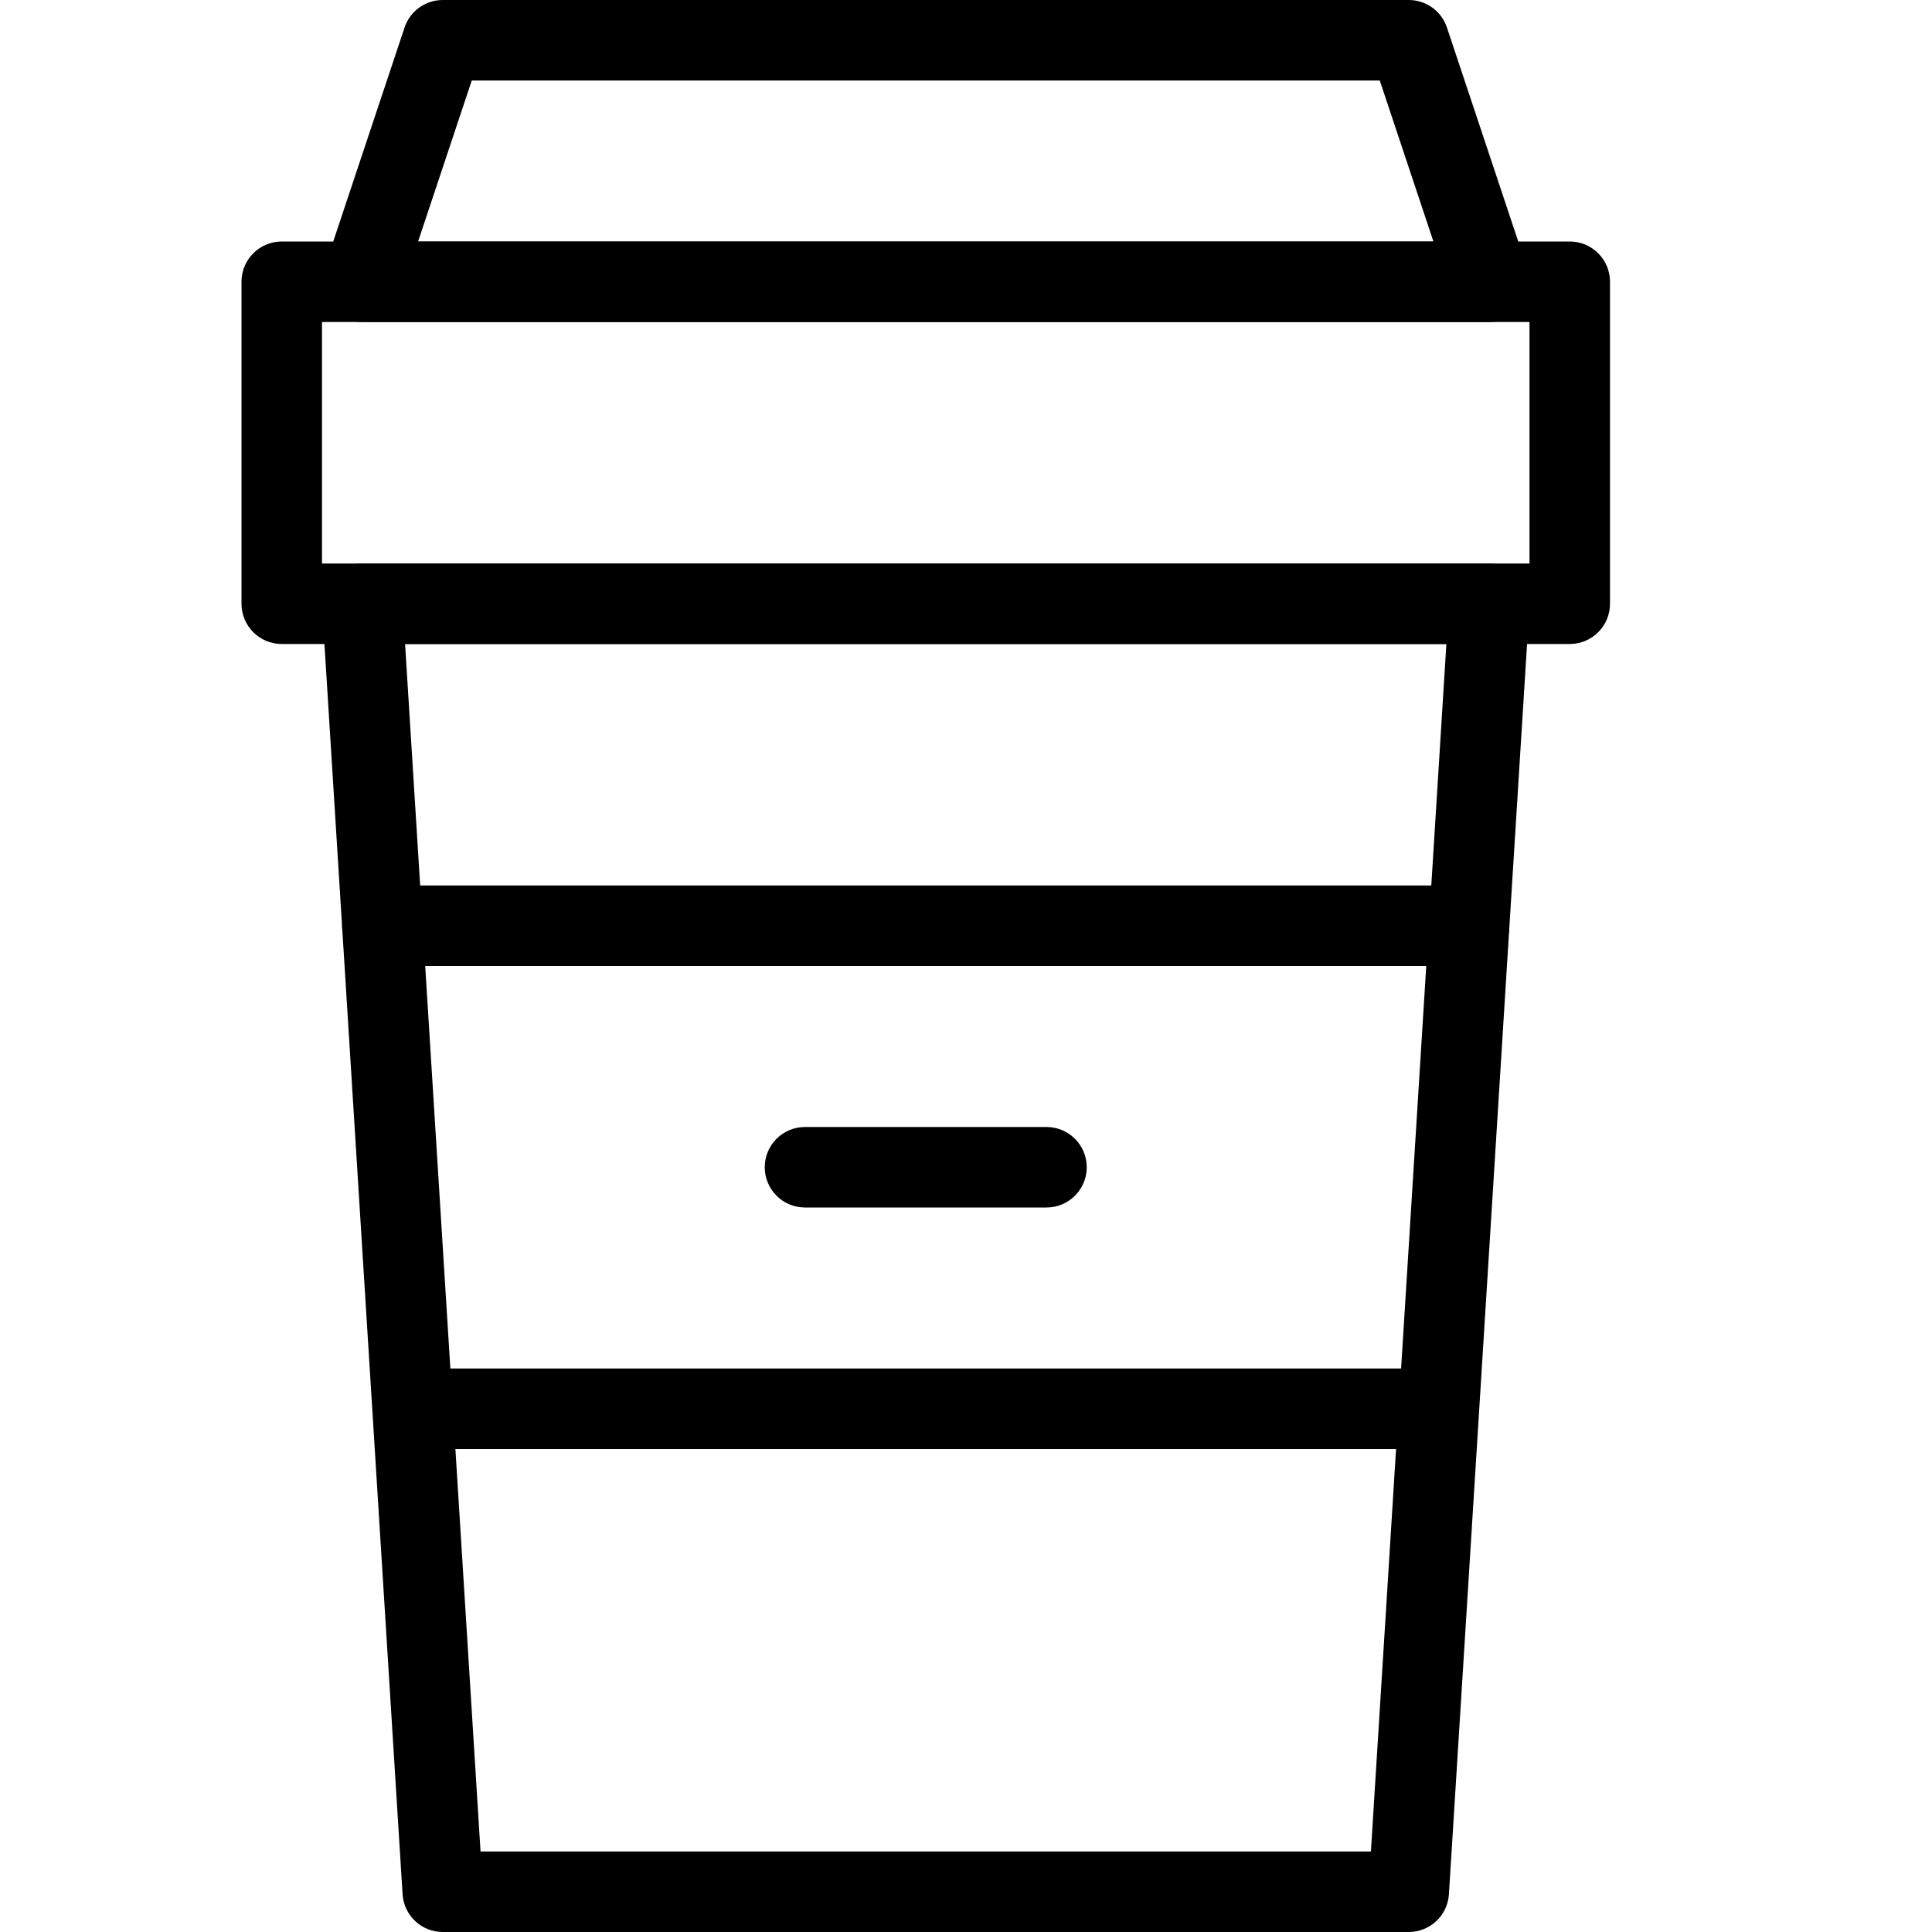
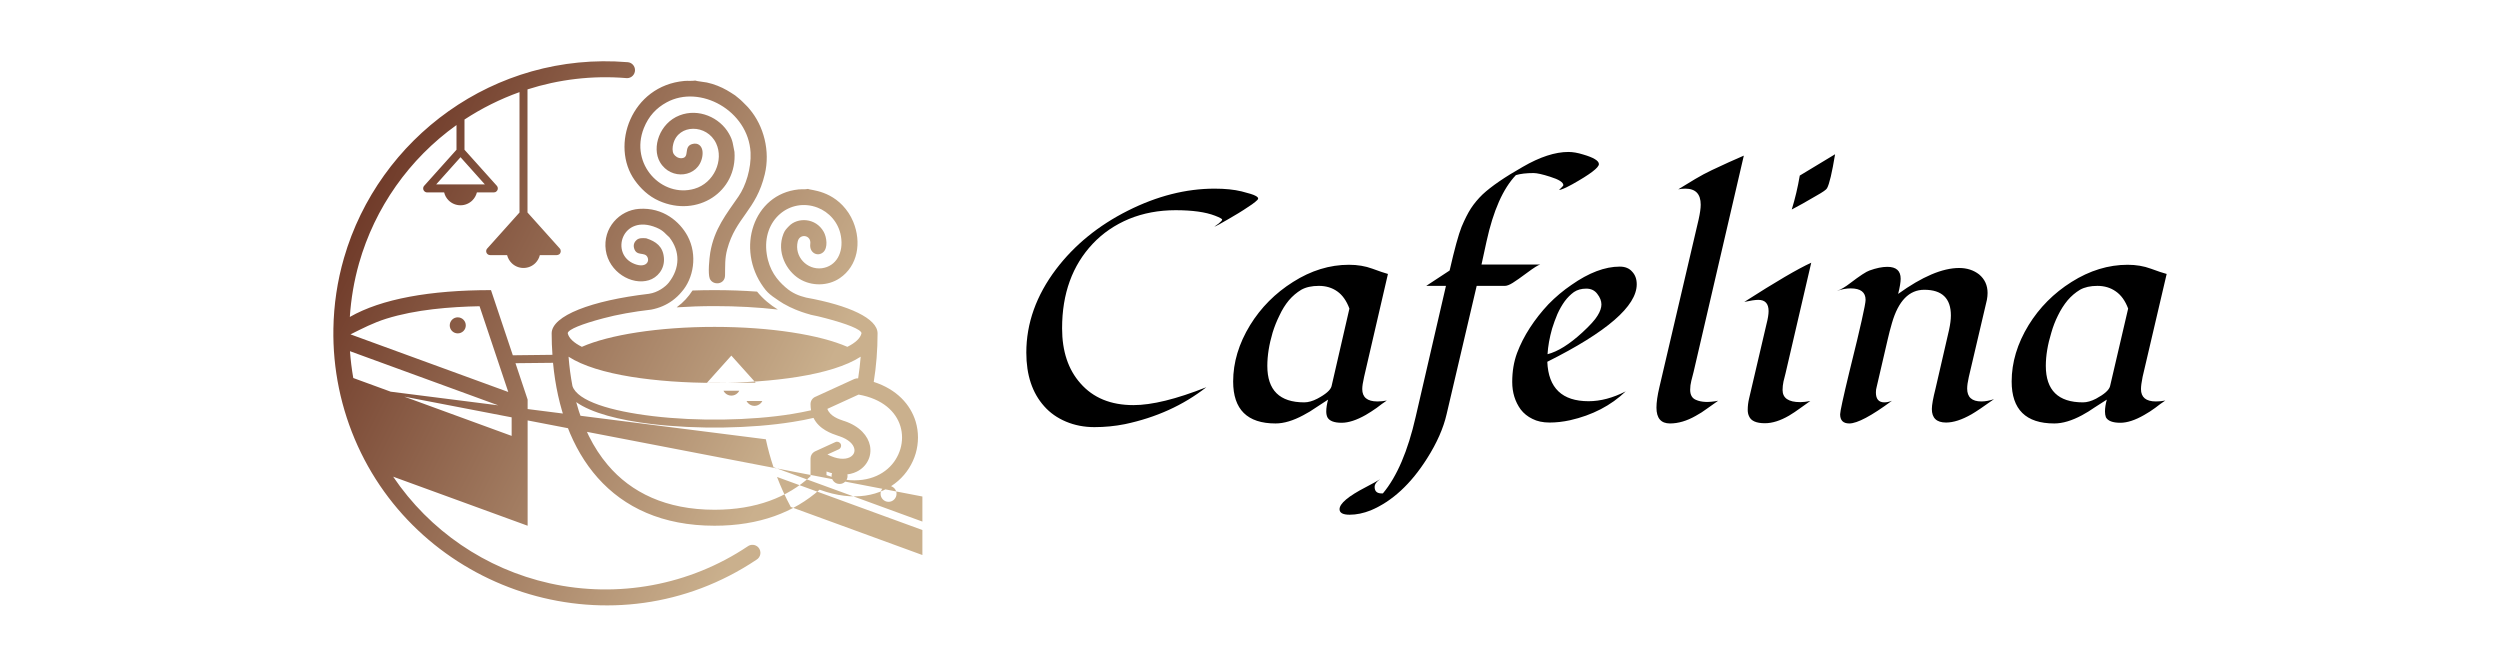
- <svg xmlns="http://www.w3.org/2000/svg" enable-background="new 0 0 48 48" height="48px" version="1.1" viewBox="0 0 48 48" width="48px" xml:space="preserve">
-   <g id="Expanded">
-     <g>
-       <g>
-         <path d="M35,48H11c-0.528,0-0.965-0.41-0.998-0.938l-2-32c-0.017-0.275,0.08-0.546,0.269-0.747S8.724,14,9,14h28     c0.276,0,0.54,0.114,0.729,0.315s0.286,0.472,0.269,0.747l-2,32C35.965,47.59,35.528,48,35,48z M11.939,46h22.121l1.875-30     H10.064L11.939,46z" />
+ <svg xmlns="http://www.w3.org/2000/svg" width="300" height="80" class="iconLeft">
+   <defs>
+     <linearGradient gradientTransform="rotate(25)" id="d9d80225-7eb2-4fd0-920d-a2b2baac2de5" x1="0%" y1="0%" x2="100%" y2="0%">
+       <stop offset="0%" stop-color="#5F2517" />
+       <stop offset="100%" stop-color="#CAB08D" />
+     </linearGradient>
+   </defs>
+   <defs>
+   
+  </defs>
+   <g>
+     <g id="svg_4">
+       <rect x="-1" y="-1" width="302" height="82" id="canvas_background" fill="none" />
+     </g>
+     <g id="svg_5">
+       <rect x="0" fill="transparent" y="0" width="300" height="80" class="logo-background-square" id="svg_1" stroke="null" />
+       <g id="da90974e-ba04-4d54-9843-cd9d35edf80d" fill="#000000" transform="matrix(2.751696,0,0,2.751696,119.0306,121.685) ">
+         <path d="m10.89,-35.875l0,0l0,0q0.48,0.12 0.6,0.19l0,0l0,0q0.12,0.06 0.12,0.12l0,0l0,0q0,0.05 -0.13,0.15l0,0l0,0q-0.12,0.1 -0.31,0.22l0,0l0,0q-0.19,0.13 -0.42,0.27l0,0l0,0q-0.23,0.14 -0.44,0.26l0,0l0,0q-0.51,0.3 -0.61,0.33l0,0l0,0q0.02,-0.02 0.08,-0.06l0,0l0,0q0.05,-0.04 0.11,-0.08l0,0l0,0q0.15,-0.12 0.15,-0.17l0,0l0,0q0,-0.05 -0.31,-0.17l0,0l0,0q-0.62,-0.24 -1.72,-0.24l0,0l0,0q-1.1,0 -2.03,0.38l0,0l0,0q-0.93,0.39 -1.58,1.08l0,0l0,0q-1.34,1.42 -1.34,3.69l0,0l0,0q0,1.5 0.8,2.4l0,0l0,0q0.83,0.95 2.31,0.95l0,0l0,0q1.21,0 3.18,-0.78l0,0l0,0q-1.51,1.18 -3.55,1.61l0,0l0,0q-0.65,0.13 -1.33,0.13l0,0l0,0q-0.67,0 -1.24,-0.24l0,0l0,0q-0.57,-0.24 -0.95,-0.67l0,0l0,0q-0.78,-0.87 -0.78,-2.34l0,0l0,0q0,-1.92 1.3,-3.64l0,0l0,0q1.2,-1.58 3.13,-2.55l0,0l0,0q1.91,-0.96 3.78,-0.96l0,0l0,0q0.69,0 1.18,0.12zm1.48,10.12l0,0l0,0q-1.85,0 -1.85,-1.83l0,0l0,0q0,-1.25 0.74,-2.46l0,0l0,0q0.71,-1.15 1.87,-1.88l0,0l0,0q1.18,-0.75 2.44,-0.75l0,0l0,0q0.56,0 1.02,0.17l0,0l0,0q0.46,0.17 0.68,0.23l0,0l-1.04,4.49l0,0q-0.08,0.35 -0.08,0.53l0,0l0,0q0,0.54 0.66,0.54l0,0l0,0q0.21,0 0.41,-0.04l0,0l0,0q-0.21,0.14 -0.44,0.32l0,0l0,0q-0.24,0.17 -0.48,0.31l0,0l0,0q-0.6,0.34 -1.05,0.34l0,0l0,0q-0.49,0 -0.62,-0.24l0,0l0,0q-0.05,-0.11 -0.05,-0.25l0,0l0,0q0,-0.23 0.08,-0.52l0,0l0,0q-0.25,0.16 -0.52,0.34l0,0l0,0q-0.27,0.19 -0.56,0.34l0,0l0,0q-0.67,0.36 -1.21,0.36zm-0.36,-2.51l0,0l0,0q0,1.59 1.61,1.59l0,0l0,0q0.26,0 0.57,-0.16l0,0l0,0q0.55,-0.29 0.62,-0.54l0,0l0.78,-3.39l0,0q-0.19,-0.51 -0.53,-0.75l0,0l0,0q-0.34,-0.24 -0.8,-0.24l0,0l0,0q-0.47,0 -0.77,0.17l0,0l0,0q-0.3,0.18 -0.54,0.46l0,0l0,0q-0.24,0.29 -0.41,0.66l0,0l0,0q-0.18,0.36 -0.3,0.75l0,0l0,0q-0.23,0.78 -0.23,1.45zm4.92,4.94l0,0l0,0q-0.24,0.16 -0.24,0.34l0,0l0,0q0,0.3 0.35,0.28l0,0l0.01,0l0,0q0.92,-1.1 1.43,-3.34l0,0l1.32,-5.71l-0.86,0l0,0q0.64,-0.42 1.02,-0.67l0,0l0,0q0.32,-1.4 0.52,-1.9l0,0l0,0q0.21,-0.5 0.41,-0.81l0,0l0,0q0.21,-0.32 0.51,-0.61l0,0l0,0q0.57,-0.53 1.75,-1.2l0,0l0,0q1.12,-0.65 1.99,-0.65l0,0l0,0q0.29,0 0.64,0.11l0,0l0,0q0.69,0.2 0.69,0.42l0,0l0,0q0,0.23 -1.16,0.88l0,0l0,0q-0.44,0.24 -0.58,0.25l0,0l0,0q0.19,-0.18 0.19,-0.21l0,0l0,0q0,-0.19 -0.58,-0.37l0,0l0,0q-0.5,-0.16 -0.72,-0.16l0,0l0,0q-0.47,0 -0.77,0.09l0,0l0,0q-0.84,0.88 -1.28,2.89l0,0l0,0q-0.11,0.53 -0.22,1.01l0,0l2.56,0l0,0q-0.13,0.03 -0.56,0.35l0,0l0,0q-0.43,0.32 -0.64,0.45l0,0l0,0q-0.21,0.13 -0.34,0.13l0,0l-1.23,0l-1.31,5.59l0,0q-0.21,0.92 -0.85,1.93l0,0l0,0q-1.06,1.68 -2.46,2.27l0,0l0,0q-0.48,0.19 -0.92,0.19l0,0l0,0q-0.44,0 -0.44,-0.24l0,0l0,0q0,-0.37 1.14,-0.96l0,0l0,0q0.48,-0.25 0.63,-0.35zm11.19,-8.5l0,0l0,0q0,1.43 -3.9,3.38l0,0l0,0q0.07,1.72 1.8,1.72l0,0l0,0q0.78,0 1.62,-0.43l0,0l0,0q-0.97,0.93 -2.43,1.26l0,0l0,0q-0.46,0.1 -0.89,0.1l0,0l0,0q-0.44,0 -0.75,-0.16l0,0l0,0q-0.31,-0.15 -0.51,-0.41l0,0l0,0q-0.37,-0.51 -0.37,-1.2l0,0l0,0q0,-0.69 0.21,-1.26l0,0l0,0q0.21,-0.56 0.56,-1.1l0,0l0,0q0.35,-0.54 0.81,-1.03l0,0l0,0q0.47,-0.48 1,-0.84l0,0l0,0q1.14,-0.8 2.11,-0.8l0,0l0,0q0.35,0 0.54,0.22l0,0l0,0q0.2,0.21 0.2,0.55zm-1.71,1.37l0,0l0,0q0.17,-0.27 0.17,-0.49l0,0l0,0q0,-0.23 -0.18,-0.46l0,0l0,0q-0.17,-0.23 -0.48,-0.23l0,0l0,0q-0.32,0 -0.54,0.15l0,0l0,0q-0.22,0.16 -0.4,0.4l0,0l0,0q-0.18,0.25 -0.32,0.56l0,0l0,0q-0.13,0.31 -0.23,0.63l0,0l0,0q-0.17,0.6 -0.2,1.12l0,0l0,0q0.67,-0.17 1.52,-0.95l0,0l0,0q0.5,-0.46 0.66,-0.73zm4.5,-4.84l0,0l0,0q0,-0.7 -0.67,-0.7l0,0l0,0q-0.16,0 -0.31,0.03l0,0l0,0q0.37,-0.22 0.74,-0.45l0,0l0,0q0.37,-0.22 0.73,-0.39l0,0l0,0q0.76,-0.36 1.39,-0.63l0,0l-2.19,9.43l0,0q-0.05,0.19 -0.1,0.39l0,0l0,0q-0.05,0.2 -0.05,0.39l0,0l0,0q0,0.18 0.07,0.29l0,0l0,0q0.06,0.1 0.18,0.15l0,0l0,0q0.35,0.16 0.97,0.04l0,0l0,0q-0.24,0.17 -0.48,0.34l0,0l0,0q-0.24,0.18 -0.5,0.32l0,0l0,0q-0.58,0.33 -1.12,0.33l0,0l0,0q-0.59,0 -0.59,-0.69l0,0l0,0q0,-0.35 0.13,-0.9l0,0l1.71,-7.31l0,0q0.09,-0.41 0.09,-0.64zm4.32,-1.27l1.54,-0.93l0,0q-0.2,1.21 -0.35,1.48l0,0l0,0q-0.04,0.09 -0.47,0.33l0,0l0,0q-0.42,0.24 -0.59,0.34l0,0l0,0q-0.36,0.2 -0.48,0.26l0,0l0,0q0.22,-0.71 0.35,-1.48l0,0zm-1.36,5.91l0,0l0,0q0,-0.49 -0.45,-0.49l0,0l0,0q-0.2,0 -0.61,0.09l0,0l0,0q2.06,-1.32 2.92,-1.71l0,0l-1.12,4.82l0,0q-0.04,0.18 -0.09,0.36l0,0l0,0q-0.04,0.19 -0.04,0.37l0,0l0,0q0,0.53 0.77,0.53l0,0l0,0q0.19,0 0.44,-0.05l0,0l0,0q-0.22,0.15 -0.45,0.32l0,0l0,0q-0.23,0.17 -0.48,0.32l0,0l0,0q-0.57,0.33 -1.05,0.33l0,0l0,0q-0.56,0 -0.69,-0.3l0,0l0,0q-0.06,-0.12 -0.06,-0.28l0,0l0,0q0,-0.25 0.06,-0.5l0,0l0.76,-3.25l0,0q0.09,-0.35 0.09,-0.56zm8.66,3.38l0,0l0,0q0,0.56 0.62,0.56l0,0l0,0q0.25,0 0.55,-0.1l0,0l0,0q-0.7,0.5 -0.98,0.66l0,0l0,0q-0.63,0.36 -1.11,0.36l0,0l0,0q-0.62,0 -0.62,-0.59l0,0l0,0q0,-0.26 0.16,-0.89l0,0l0.59,-2.56l0,0q0.08,-0.37 0.08,-0.63l0,0l0,0q0,-1.12 -1.16,-1.12l0,0l0,0q-0.99,0 -1.41,1.45l0,0l0,0q-0.11,0.38 -0.18,0.69l0,0l-0.49,2.11l0,0q-0.03,0.1 -0.03,0.23l0,0l0,0q0,0.43 0.37,0.43l0,0l0,0q0.15,0 0.33,-0.07l0,0l0,0q-1.34,0.99 -1.86,0.99l0,0l0,0q-0.4,0 -0.4,-0.4l0,0l0,0q0,-0.18 0.4,-1.84l0,0l0,0q0.41,-1.65 0.54,-2.25l0,0l0,0q0.17,-0.75 0.17,-0.9l0,0l0,0q0,-0.5 -0.65,-0.5l0,0l0,0q-0.29,0 -0.6,0.11l0,0l0,0q0.26,-0.09 0.58,-0.34l0,0l0,0q0.63,-0.48 0.84,-0.55l0,0l0,0q0.44,-0.16 0.78,-0.16l0,0l0,0q0.58,0 0.58,0.52l0,0l0,0q0,0.22 -0.11,0.66l0,0l0,0q1.57,-1.13 2.66,-1.13l0,0l0,0q0.51,0 0.87,0.28l0,0l0,0q0.37,0.31 0.37,0.81l0,0l0,0q0,0.14 -0.03,0.3l0,0l-0.79,3.37l0,0q-0.07,0.31 -0.07,0.5zm3.8,1.52l0,0l0,0q-1.86,0 -1.86,-1.83l0,0l0,0q0,-1.25 0.74,-2.46l0,0l0,0q0.71,-1.15 1.87,-1.88l0,0l0,0q1.19,-0.75 2.45,-0.75l0,0l0,0q0.55,0 1.01,0.17l0,0l0,0q0.46,0.17 0.69,0.23l0,0l-1.05,4.49l0,0q-0.07,0.35 -0.07,0.53l0,0l0,0q0,0.54 0.65,0.54l0,0l0,0q0.22,0 0.41,-0.04l0,0l0,0q-0.21,0.14 -0.44,0.32l0,0l0,0q-0.23,0.17 -0.48,0.31l0,0l0,0q-0.59,0.34 -1.04,0.34l0,0l0,0q-0.5,0 -0.63,-0.24l0,0l0,0q-0.04,-0.11 -0.04,-0.25l0,0l0,0q0,-0.23 0.08,-0.52l0,0l0,0q-0.26,0.16 -0.53,0.34l0,0l0,0q-0.27,0.19 -0.55,0.34l0,0l0,0q-0.67,0.36 -1.21,0.36zm-0.37,-2.51l0,0l0,0q0,1.59 1.62,1.59l0,0l0,0q0.26,0 0.57,-0.16l0,0l0,0q0.54,-0.29 0.61,-0.54l0,0l0.79,-3.39l0,0q-0.19,-0.51 -0.54,-0.75l0,0l0,0q-0.34,-0.24 -0.8,-0.24l0,0l0,0q-0.46,0 -0.76,0.17l0,0l0,0q-0.3,0.18 -0.54,0.46l0,0l0,0q-0.24,0.29 -0.42,0.66l0,0l0,0q-0.18,0.36 -0.29,0.75l0,0l0,0q-0.24,0.78 -0.24,1.45z" id="svg_2" />
      </g>
-       <g>
-         <path d="M39,16H7c-0.552,0-1-0.447-1-1V7c0-0.553,0.448-1,1-1h32c0.552,0,1,0.447,1,1v8C40,15.553,39.552,16,39,16z M8,14h30V8H8     V14z" />
-       </g>
-       <g>
-         <path d="M37.02,8C37.014,7.999,37.007,8,37,8H9C8.679,8,8.377,7.846,8.189,7.585S7.95,6.988,8.051,6.684l2-6     C10.188,0.275,10.569,0,11,0h24c0.431,0,0.812,0.275,0.949,0.684l1.94,5.821C37.972,6.651,38.02,6.82,38.02,7     C38.02,7.553,37.572,8,37.02,8z M10.387,6h25.226l-1.333-4H11.721L10.387,6z" />
-       </g>
-       <g>
-         <path d="M36.5,24h-27c-0.552,0-1-0.447-1-1s0.448-1,1-1h27c0.552,0,1,0.447,1,1S37.052,24,36.5,24z" />
-       </g>
-       <g>
-         <rect height="2" width="25.5" x="10.25" y="34" />
-       </g>
-       <g>
-         <path d="M26,30h-6c-0.552,0-1-0.447-1-1s0.448-1,1-1h6c0.552,0,1,0.447,1,1S26.552,30,26,30z" />
+       <g id="84c75dc5-e7f6-4cc3-b05e-4d3cedde05a1" fill="url(#d9d80225-7eb2-4fd0-920d-a2b2baac2de5)" transform="matrix(0.00779524,0,0,0.00779524,36.10238,111.0221) ">
+         <path d="m2415,-9357.175c69,0 124,56 124,124s-55,123 -124,123c-68,0 -123,-55 -123,-123s55,-124 123,-124zm4260,-2547c-26,-119 -20,-167 -85,-281c-140,-248 -467,-395 -760,-281c-308,119 -432,494 -302,719c165,287 596,241 652,-85c26,-156 -62,-223 -159,-192c-135,43 -29,205 -156,217c-59,5 -104,-31 -125,-64c-25,-40 -20,-106 -7,-156c77,-309 519,-309 660,-8c121,258 -32,612 -335,699c-498,144 -1000,-375 -778,-934c74,-185 192,-310 350,-396c515,-282 1258,127 1293,771c12,245 -74,515 -185,676c-187,272 -375,501 -436,867c-14,88 -37,318 -8,396c43,112 234,101 236,-46c3,-150 -5,-259 33,-401c131,-492 446,-599 579,-1158c85,-355 -14,-741 -235,-1002c-22,-25 -26,-33 -52,-57c-19,-17 -36,-35 -54,-54c-40,-41 -75,-65 -116,-100c-87,-57 -161,-105 -273,-149c-51,-20 -106,-37 -161,-49c-35,-8 -162,-20 -179,-30c-52,9 -114,1 -168,6c-818,74 -1144,995 -764,1529c87,122 210,245 374,317c590,262 1206,-139 1161,-754zm2144,3541c357,115 565,349 645,609c49,162 47,333 1,492c-47,159 -139,307 -270,422c-262,229 -679,331 -1209,136c-393,347 -925,555 -1617,555c-1607,0 -2357,-1127 -2487,-2508l-578,6l187,560l0,1942l-2070,-755c561,831 1420,1420 2408,1641c1053,235 2157,29 3049,-568c50,-37 120,-31 163,14c55,59 41,152 -28,192c-2179,1457 -5096,539 -6137,-1752c-260,-572 -386,-1190 -375,-1806l-1,0l1,-1c6,-366 60,-731 163,-1087c533,-1845 2313,-3181 4364,-3014l3,0c64,5 113,58 113,123c0,68 -55,123 -123,123c-4,0 -8,0 -12,-1c-527,-43 -1041,21 -1520,174l0,1895l497,554c22,25 20,64 -5,87c-12,10 -27,15 -41,15l-261,0c-11,47 -36,89 -68,122c-47,47 -112,76 -184,76c-71,0 -136,-29 -183,-76c-33,-33 -57,-75 -69,-122l-260,0c-35,0 -62,-27 -62,-61c0,-18 8,-34 20,-45l493,-550l0,-1853c-299,107 -583,249 -847,422l0,465l497,554c23,26 21,65 -5,87c-11,11 -26,16 -41,16l-260,0c-12,47 -36,89 -69,122c-47,47 -112,76 -183,76c-72,0 -137,-29 -184,-76c-33,-33 -57,-75 -68,-122l-261,0c-34,0 -62,-28 -62,-62c0,-17 8,-34 20,-45l493,-550l0,-380c-729,521 -1257,1274 -1500,2127c-77,272 -124,549 -142,827c487,-279 1238,-413 2173,-413l336,1003l610,-7c-8,-109 -12,-219 -12,-330c0,-272 614,-506 1495,-609l5,-1c130,-18 250,-105 303,-172c174,-221 178,-482 8,-698c-60,-49 -83,-100 -197,-148c-534,-224 -722,415 -336,560c160,61 232,-25 198,-103c-41,-92 -169,-7 -207,-139c-17,-59 9,-103 40,-129c38,-32 90,-29 146,-25c152,49 258,126 273,300c15,177 -103,307 -232,346c-267,81 -615,-127 -663,-463c-48,-341 210,-616 514,-636c369,-25 625,197 744,416c159,295 93,657 -92,864c-41,50 -89,94 -142,133c-91,66 -199,114 -324,138c-277,32 -526,77 -735,133c-333,88 -541,171 -551,229c16,78 94,149 218,211c417,-184 1176,-307 2043,-307c868,0 1627,124 2044,307c124,-62 202,-133 218,-211c-10,-58 -218,-141 -551,-229c-74,-20 -153,-39 -237,-55l1,-1c-21,-6 -42,-12 -62,-18l-1,0c-48,-15 -96,-31 -145,-51l-3,-1l-3,-2l-5,-2l-2,0c-68,-28 -133,-59 -196,-96c-19,-11 -37,-23 -55,-35l-4,-2c-34,-22 -69,-46 -104,-72c-66,-50 -93,-76 -142,-143c-430,-592 -157,-1433 539,-1505c46,-5 100,2 145,-8c36,22 393,17 627,372c25,38 50,85 70,133c132,320 70,681 -207,869c-181,123 -435,127 -624,9c-198,-123 -354,-410 -243,-692c23,-58 51,-82 85,-118c129,-136 411,-134 535,88c47,84 67,245 -6,312c-87,79 -219,10 -201,-126c19,-139 -163,-167 -193,-38c-56,234 143,441 372,412c219,-29 337,-238 293,-493c-36,-215 -187,-374 -360,-440c-418,-161 -863,183 -782,715c37,248 160,400 288,511c104,92 206,131 318,159c664,120 1100,322 1100,551c0,256 -20,506 -59,747zm-973,1455l0,-275c0,-40 19,-76 49,-98c5,-4 10,-8 16,-10l5,-3l2,-1l3,-1l308,-141c31,-14 67,0 82,30c14,31 0,68 -31,82l-174,79c150,77 268,80 343,44c29,-15 50,-35 62,-58c11,-22 15,-47 9,-74c-14,-69 -85,-144 -230,-193l-6,-2l-7,-2c-107,-36 -298,-100 -385,-278c-98,23 -203,44 -314,61c-649,105 -1483,116 -2172,34c-504,-59 -934,-172 -1167,-338c100,370 259,701 485,967c359,425 898,690 1645,690c639,0 1124,-193 1476,-514l1,1zm8,-1018c-5,-30 -8,-61 -8,-95c0,-54 34,-99 82,-116l590,-270c20,-9 40,-12 61,-11c17,-108 30,-220 39,-333c-219,142 -560,244 -962,309c-390,63 -839,94 -1287,94c-447,0 -896,-31 -1286,-94c-402,-65 -743,-167 -962,-309c12,155 32,306 60,452c77,231 590,386 1240,463c679,81 1500,70 2138,-33c103,-17 202,-36 295,-57zm1375,244c-68,-223 -273,-420 -643,-486l-481,220c41,114 177,159 250,184l7,2l7,2c239,81 362,231 392,378c16,82 5,163 -32,234c-35,69 -94,128 -171,166c-116,57 -278,69 -466,-2l0,56c422,149 744,75 941,-97c96,-83 162,-191 196,-305c34,-115 35,-238 0,-352zm-3200,-2088c111,-4 225,-6 340,-6c227,0 446,8 654,23c93,114 202,204 320,276c-297,-34 -626,-53 -974,-53c-201,0 -397,7 -583,19l4,-4c97,-70 176,-157 239,-255zm973,1420l-375,-418l-375,418l750,0zm-279,158c11,-10 19,-22 26,-35l-243,0c6,13 15,25 25,35c25,25 59,40 96,40c38,0 72,-15 96,-40zm-4525,-3211l635,0l-375,-419l-375,419l115,0zm4881,3369c10,-10 19,-22 25,-35l-243,0c7,13 15,25 26,35c24,24 58,40 96,40c37,0 71,-16 96,-40zm-6323,-802c10,138 27,276 51,413l2438,891l0,-395l-2489,-909zm6402,1356c31,145 70,288 118,430l2292,837l0,-386l-8733,-1683l6323,802zm172,580c28,75 60,149 93,223c37,81 77,161 119,239l2026,740l0,-385l-2238,-817zm-6566,-2195l2429,887l-442,-1320c-454,9 -981,50 -1436,192c-201,63 -365,149 -551,241zm7529,2057c68,0 123,55 123,123s-55,123 -123,123s-123,-55 -123,-123s55,-123 123,-123zm754,274c68,0 123,56 123,123c0,68 -55,124 -123,124s-123,-56 -123,-124c0,-67 55,-123 123,-123z" id="svg_3" />
      </g>
    </g>
  </g>
</svg>
